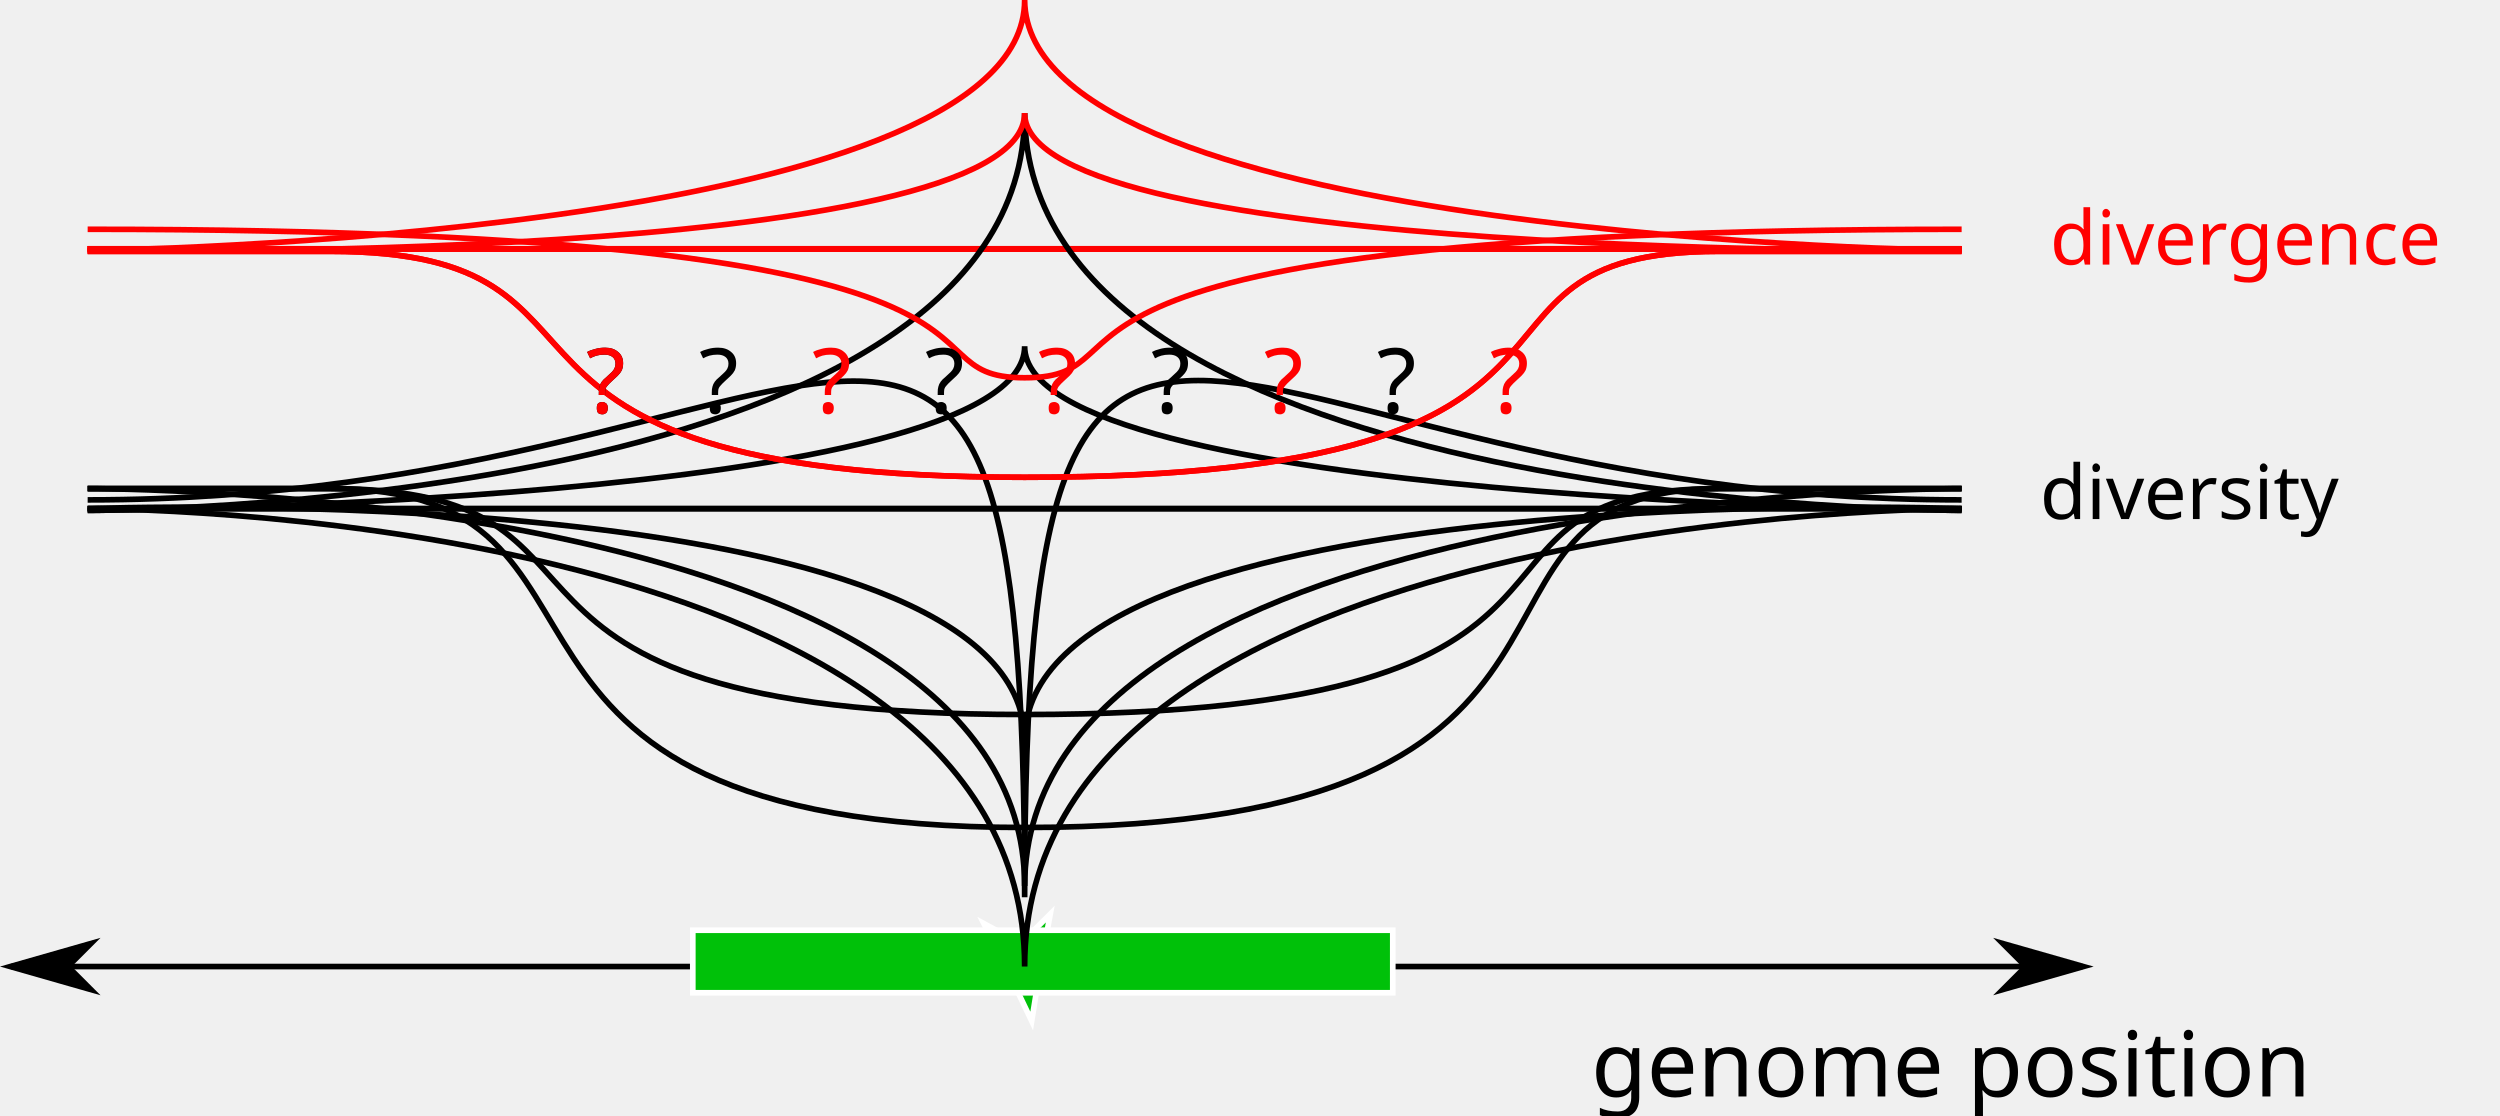
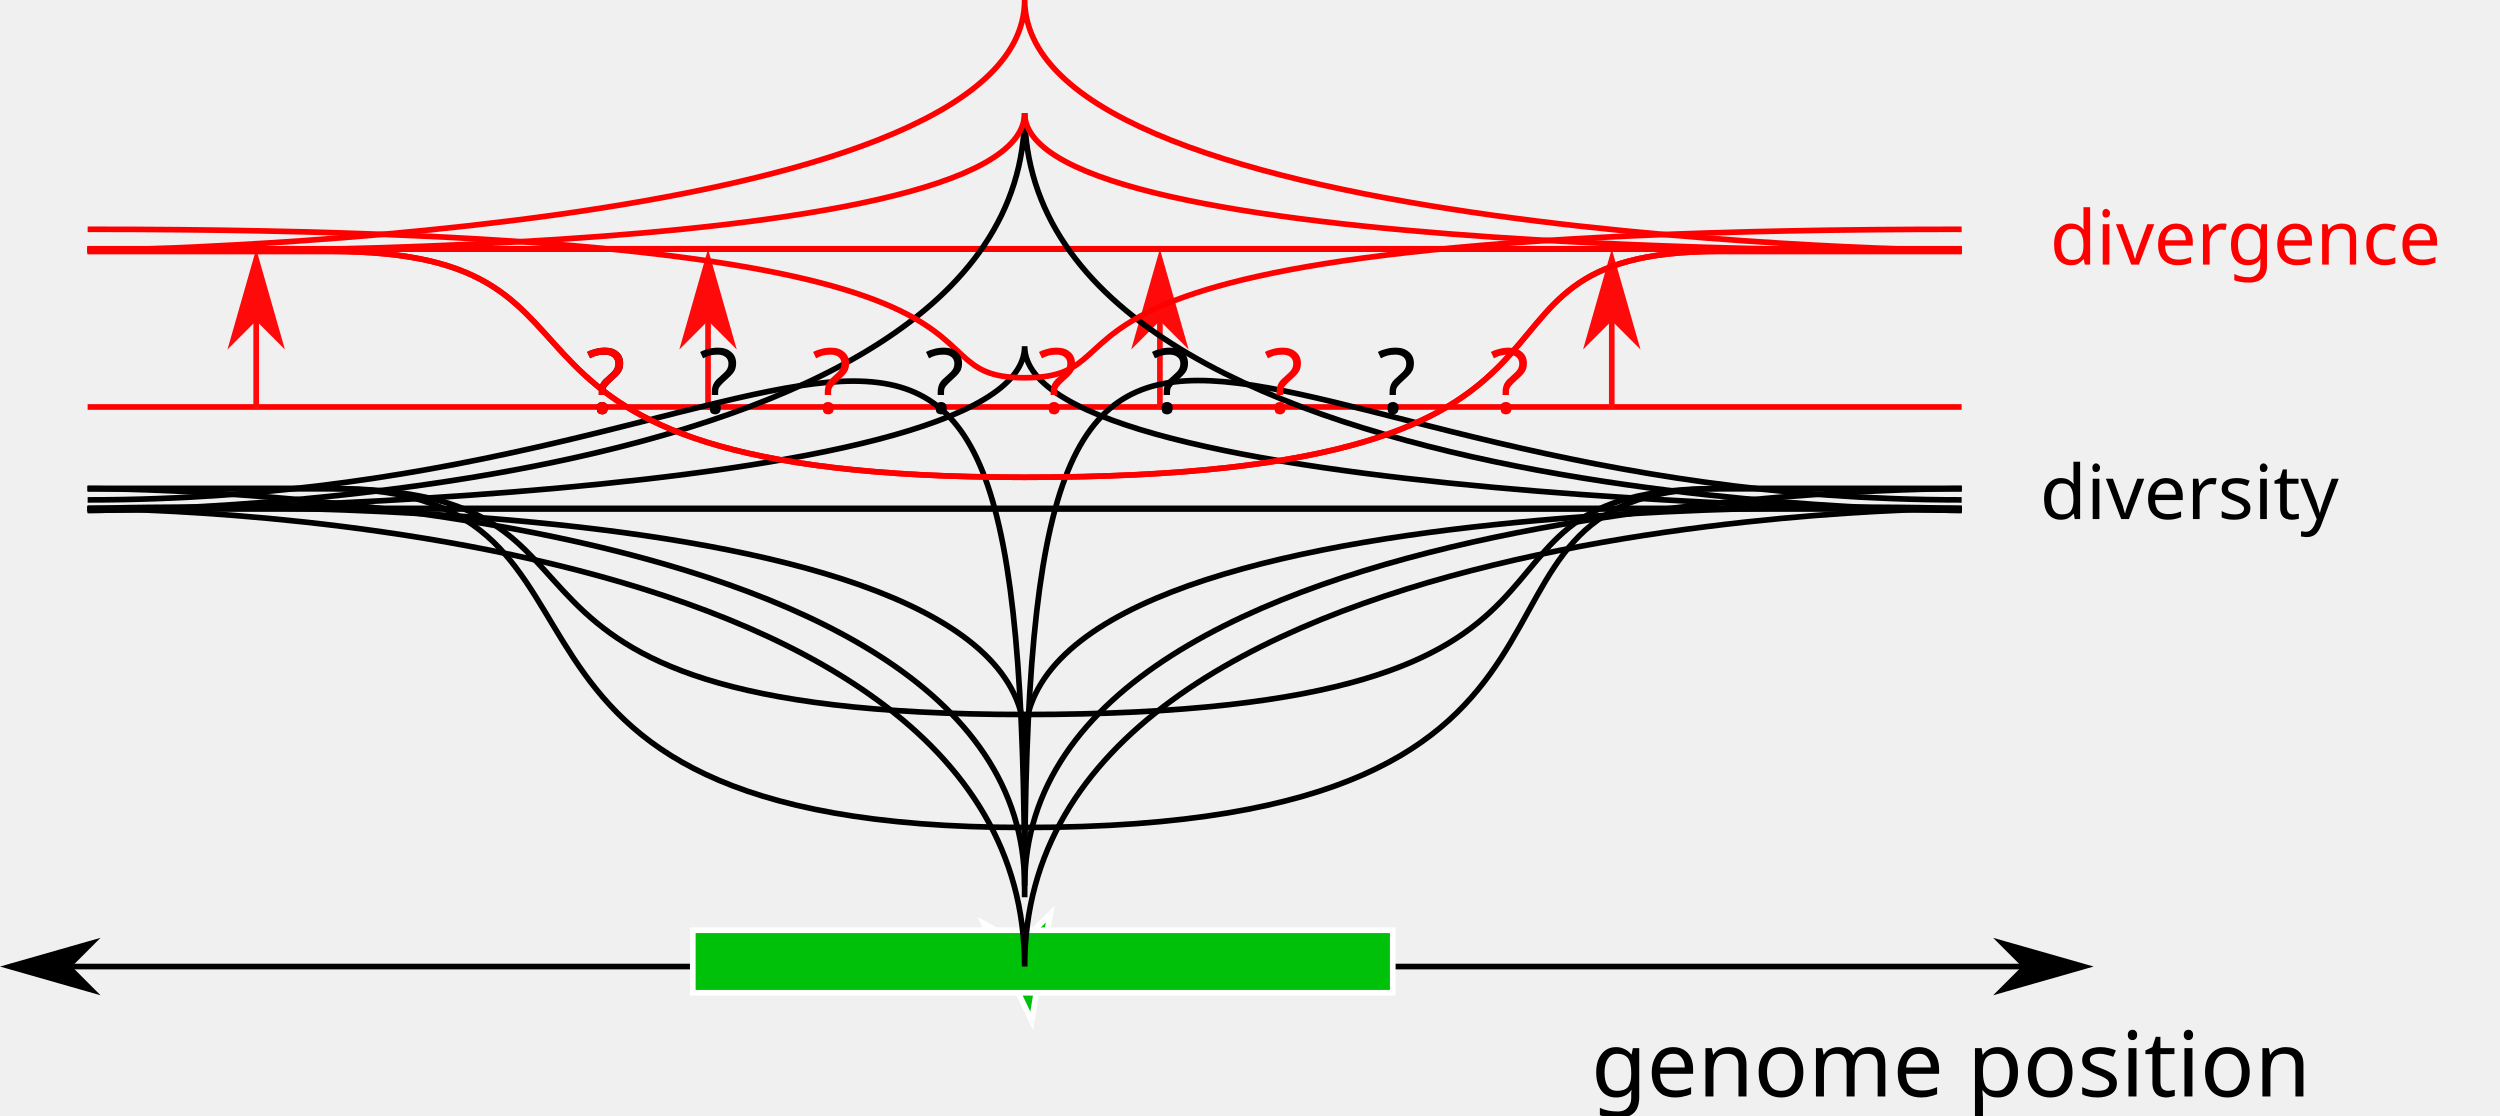
<svg xmlns="http://www.w3.org/2000/svg" width="117.109mm" height="52.243mm" viewBox="0 0 117.109 52.243" version="1.1" id="svg8">
  <defs id="defs2">
+     <marker orient="auto" refY="0" refX="0" id="marker1098" style="overflow:visible">
+       <path id="path1096" d="M 0,0 5,-5 -12.5,0 5,5 Z" style="fill:#ff0a0a;fill-opacity:1;fill-rule:evenodd;stroke:#ff0a0a;stroke-width:1pt;stroke-opacity:1" transform="matrix(-0.8,0,0,-0.8,-10,0)" />
+     </marker>
+     <marker style="overflow:visible" id="marker1026" refX="0" refY="0" orient="auto">
+       <path transform="matrix(-0.8,0,0,-0.8,-10,0)" style="fill:#ff0a0a;fill-opacity:1;fill-rule:evenodd;stroke:#ff0a0a;stroke-width:1pt;stroke-opacity:1" d="M 0,0 5,-5 -12.5,0 5,5 Z" id="path1024" />
+     </marker>
+     <marker orient="auto" refY="0" refX="0" id="marker960" style="overflow:visible">
+       <path id="path958" d="M 0,0 5,-5 -12.5,0 5,5 Z" style="fill:#ff0a0a;fill-opacity:1;fill-rule:evenodd;stroke:#ff0a0a;stroke-width:1pt;stroke-opacity:1" transform="matrix(-0.8,0,0,-0.8,-10,0)" />
+     </marker>
+     <marker style="overflow:visible" id="marker918" refX="0" refY="0" orient="auto">
+       <path transform="matrix(-0.8,0,0,-0.8,-10,0)" style="fill:#ff0a0a;fill-opacity:1;fill-rule:evenodd;stroke:#ff0a0a;stroke-width:1pt;stroke-opacity:1" d="M 0,0 5,-5 -12.5,0 5,5 Z" id="path916" />
+     </marker>
    <marker orient="auto" refY="0" refX="0" id="Arrow1Lend" style="overflow:visible">
      <path id="path821" d="M 0,0 5,-5 -12.5,0 5,5 Z" style="fill:#000000;fill-opacity:1;fill-rule:evenodd;stroke:#000000;stroke-width:1pt;stroke-opacity:1" transform="matrix(-0.8,0,0,-0.8,-10,0)" />
    </marker>
    <marker orient="auto" refY="0" refX="0" id="Arrow1Lstart" style="overflow:visible">
      <path id="path818" d="M 0,0 5,-5 -12.5,0 5,5 Z" style="fill:#000000;fill-opacity:1;fill-rule:evenodd;stroke:#000000;stroke-width:1pt;stroke-opacity:1" transform="matrix(0.8,0,0,0.8,10,0)" />
    </marker>
  </defs>
  <g id="layer1" style="display:inline" transform="translate(-33.21991,-110.8325)">
    <path style="fill:none;fill-rule:evenodd;stroke:#000000;stroke-width:0.265;stroke-linecap:butt;stroke-linejoin:miter;stroke-miterlimit:4;stroke-dasharray:none;stroke-opacity:1;marker-start:url(#Arrow1Lstart);marker-end:url(#Arrow1Lend)" d="M 33.734,156.109 H 130.78" id="path816" />
    <text xml:space="preserve" style="font-style:normal;font-variant:normal;font-weight:normal;font-stretch:normal;font-size:4.233px;line-height:125%;font-family:sans-serif;-inkscape-font-specification:'sans-serif, Normal';font-variant-ligatures:normal;font-variant-caps:normal;font-variant-numeric:normal;font-feature-settings:normal;text-align:center;letter-spacing:0px;word-spacing:0px;writing-mode:lr-tb;text-anchor:middle;fill:#000000;fill-opacity:1;stroke:none;stroke-width:0.265px;stroke-linecap:butt;stroke-linejoin:miter;stroke-opacity:1" x="127.359" y="162.195" id="text1134">
      <tspan id="tspan1132" x="127.359" y="162.195" style="stroke-width:0.265px">genome position</tspan>
    </text>
    <text xml:space="preserve" style="font-style:normal;font-variant:normal;font-weight:normal;font-stretch:normal;font-size:3.528px;line-height:125%;font-family:sans-serif;-inkscape-font-specification:'sans-serif, Normal';font-variant-ligatures:normal;font-variant-caps:normal;font-variant-numeric:normal;font-feature-settings:normal;text-align:center;letter-spacing:0px;word-spacing:0px;writing-mode:lr-tb;text-anchor:middle;fill:#ff0000;fill-opacity:1;stroke:none;stroke-width:0.265px;stroke-linecap:butt;stroke-linejoin:miter;stroke-opacity:1" x="140.702" y="123.225" id="text1138">
      <tspan id="tspan1136" x="140.702" y="123.225" style="font-style:normal;font-variant:normal;font-weight:normal;font-stretch:normal;font-size:3.528px;font-family:sans-serif;-inkscape-font-specification:'sans-serif, Normal';font-variant-ligatures:normal;font-variant-caps:normal;font-variant-numeric:normal;font-feature-settings:normal;text-align:center;writing-mode:lr-tb;text-anchor:middle;fill:#ff0000;fill-opacity:1;stroke-width:0.265px">divergence</tspan>
    </text>
    <text xml:space="preserve" style="font-style:normal;font-variant:normal;font-weight:normal;font-stretch:normal;font-size:3.528px;line-height:125%;font-family:sans-serif;-inkscape-font-specification:'sans-serif, Normal';font-variant-ligatures:normal;font-variant-caps:normal;font-variant-numeric:normal;font-feature-settings:normal;text-align:center;letter-spacing:0px;word-spacing:0px;writing-mode:lr-tb;text-anchor:middle;fill:#000000;fill-opacity:1;stroke:none;stroke-width:0.265px;stroke-linecap:butt;stroke-linejoin:miter;stroke-opacity:1" x="138.075" y="135.151" id="text1142">
      <tspan id="tspan1140" x="138.075" y="135.151" style="font-style:normal;font-variant:normal;font-weight:normal;font-stretch:normal;font-size:3.528px;font-family:sans-serif;-inkscape-font-specification:'sans-serif, Normal';font-variant-ligatures:normal;font-variant-caps:normal;font-variant-numeric:normal;font-feature-settings:normal;text-align:center;writing-mode:lr-tb;text-anchor:middle;fill:#000000;fill-opacity:1;stroke-width:0.265px">diversity</tspan>
    </text>
  </g>
  <g id="layer9" style="display:inline" transform="translate(-33.21991,-110.8325)">
    <path style="opacity:1;fill:#00c109;fill-opacity:1;stroke:#ffffff;stroke-width:0.265;stroke-linecap:round;stroke-miterlimit:4;stroke-dasharray:none;stroke-dashoffset:0;stroke-opacity:1" id="path1215" d="m 81.548,158.661 -0.843,-1.767 -1.935,0.298 1.42,-1.347 -0.882,-1.748 1.72,0.934 1.39,-1.379 -0.357,1.925 1.741,0.896 -1.941,0.255 z" />
  </g>
  <g id="layer10" style="display:inline" transform="translate(-33.21991,-110.8325)">
    <rect style="opacity:1;fill:#00c109;fill-opacity:1;stroke:#ffffff;stroke-width:0.265;stroke-linecap:round;stroke-miterlimit:4;stroke-dasharray:none;stroke-dashoffset:0;stroke-opacity:1" id="rect1220" width="32.789" height="2.929" x="65.673" y="154.408" />
+   </g>
+   <g id="layer14">
+     <path transform="translate(-33.21991,-110.8325)" style="display:inline;fill:none;fill-rule:evenodd;stroke:#000000;stroke-width:0.265px;stroke-linecap:butt;stroke-linejoin:miter;stroke-opacity:1" d="M 125.11,134.659 H 37.325" id="path902" />
+     <path id="path904" d="M 91.89,19.064 H 4.105" style="display:inline;fill:none;fill-rule:evenodd;stroke:#ff0000;stroke-width:0.265;stroke-linecap:butt;stroke-linejoin:miter;stroke-miterlimit:4;stroke-dasharray:none;stroke-dashoffset:0;stroke-opacity:1" />
+     <path style="fill:none;fill-rule:evenodd;stroke:#ff0a0a;stroke-width:0.265;stroke-linecap:butt;stroke-linejoin:miter;stroke-opacity:1;stroke-miterlimit:4;stroke-dasharray:none;marker-end:url(#marker918)" d="M 12.001,19.17 V 12.177" id="path908" />
+     <path id="path956" d="M 33.167,19.17 V 12.177" style="fill:none;fill-rule:evenodd;stroke:#ff0a0a;stroke-width:0.265;stroke-linecap:butt;stroke-linejoin:miter;stroke-miterlimit:4;stroke-dasharray:none;stroke-opacity:1;marker-end:url(#marker960)" />
+     <path style="fill:none;fill-rule:evenodd;stroke:#ff0a0a;stroke-width:0.265;stroke-linecap:butt;stroke-linejoin:miter;stroke-miterlimit:4;stroke-dasharray:none;stroke-opacity:1;marker-end:url(#marker1026)" d="M 54.334,19.17 V 12.177" id="path1022" />
+     <path id="path1094" d="M 75.501,19.17 V 12.177" style="fill:none;fill-rule:evenodd;stroke:#ff0a0a;stroke-width:0.265;stroke-linecap:butt;stroke-linejoin:miter;stroke-miterlimit:4;stroke-dasharray:none;stroke-opacity:1;marker-end:url(#marker1098)" />
  </g>
  <g id="layer2" style="display:inline" transform="translate(-33.21991,-110.8325)">
    <path style="fill:none;fill-rule:evenodd;stroke:#000000;stroke-width:0.265px;stroke-linecap:butt;stroke-linejoin:miter;stroke-opacity:1" d="M 125.11,134.659 H 37.325" id="path1144" />
    <path id="path1146" d="M 125.11,122.488 H 37.325" style="fill:none;fill-rule:evenodd;stroke:#ff0000;stroke-width:0.265;stroke-linecap:butt;stroke-linejoin:miter;stroke-miterlimit:4;stroke-dasharray:none;stroke-dashoffset:0;stroke-opacity:1" />
    <path id="path1149" d="M 125.11,134.659 H 37.325" style="fill:none;fill-rule:evenodd;stroke:#000000;stroke-width:0.265px;stroke-linecap:butt;stroke-linejoin:miter;stroke-opacity:1" />
    <path style="fill:none;fill-rule:evenodd;stroke:#ff0000;stroke-width:0.265;stroke-linecap:butt;stroke-linejoin:miter;stroke-miterlimit:4;stroke-dasharray:none;stroke-dashoffset:0;stroke-opacity:1" d="M 125.11,122.488 H 37.325" id="path1151" />
  </g>
  <g id="layer3" style="display:inline" transform="translate(-33.21991,-110.8325)">
    <path id="path1398" d="m 125.11,134.659 c 0,0 -43.892,-0.098 -43.892,21.45 0,-21.574 -43.892,-21.45 -43.892,-21.45" style="display:inline;fill:none;fill-rule:evenodd;stroke:#000000;stroke-width:0.265px;stroke-linecap:butt;stroke-linejoin:miter;stroke-opacity:1" />
    <path style="display:inline;fill:none;fill-rule:evenodd;stroke:#ff0000;stroke-width:0.265;stroke-linecap:butt;stroke-linejoin:miter;stroke-miterlimit:4;stroke-dasharray:none;stroke-dashoffset:0;stroke-opacity:1" d="M 125.11,122.488 H 81.218 37.325" id="path1400" />
  </g>
  <g id="layer4" style="display:inline" transform="translate(-33.21991,-110.8325)">
    <path style="fill:none;fill-rule:evenodd;stroke:#000000;stroke-width:0.265px;stroke-linecap:butt;stroke-linejoin:miter;stroke-opacity:1" d="m 125.11,134.659 c 0,0 -43.842,-1.609 -43.892,10.867 0,-12.502 -43.892,-10.867 -43.892,-10.867" id="path1172" />
    <path id="path1174" d="M 125.11,122.488 H 81.218 37.325" style="fill:none;fill-rule:evenodd;stroke:#ff0000;stroke-width:0.265;stroke-linecap:butt;stroke-linejoin:miter;stroke-miterlimit:4;stroke-dasharray:none;stroke-dashoffset:0;stroke-opacity:1" />
  </g>
  <g id="layer6" style="display:inline" transform="translate(-33.21991,-110.8325)">
    <path id="path1191" d="m 125.11,134.741 c 0,0 -43.892,-0.318 -43.892,-7.692 0,7.494 -43.892,7.692 -43.892,7.692" style="display:inline;fill:none;fill-rule:evenodd;stroke:#000000;stroke-width:0.265px;stroke-linecap:butt;stroke-linejoin:miter;stroke-opacity:1" />
    <path style="display:inline;fill:none;fill-rule:evenodd;stroke:#ff0000;stroke-width:0.265;stroke-linecap:butt;stroke-linejoin:miter;stroke-miterlimit:4;stroke-dasharray:none;stroke-dashoffset:0;stroke-opacity:1" d="M 125.11,122.488 H 81.218 37.325" id="path1193" />
  </g>
  <g id="layer5" style="display:inline" transform="translate(-33.21991,-110.8325)">
    <path id="path1182" d="m 125.11,134.741 c 0,0 -43.817,0.098 -43.892,-18.615 0,18.739 -43.892,18.615 -43.892,18.615" style="fill:none;fill-rule:evenodd;stroke:#000000;stroke-width:0.265px;stroke-linecap:butt;stroke-linejoin:miter;stroke-opacity:1" />
    <path style="fill:none;fill-rule:evenodd;stroke:#ff0000;stroke-width:0.265px;stroke-linecap:butt;stroke-linejoin:miter;stroke-opacity:1" d="m 125.11,122.57 c 0,0 -43.892,0.464 -43.892,-6.444 0,7.211 -43.892,6.444 -43.892,6.444" id="path1188" />
  </g>
  <g id="layer7" style="display:inline" transform="translate(-33.21991,-110.8325)">
    <path style="display:inline;fill:none;fill-rule:evenodd;stroke:#000000;stroke-width:0.265px;stroke-linecap:butt;stroke-linejoin:miter;stroke-opacity:1" d="m 125.11,134.249 c -35.247,0 -43.892,-21.077 -43.892,18.615 0,-39.622 -8.268,-18.615 -43.892,-18.615" id="path1200" />
    <path id="path1202" d="m 125.11,121.573 c -47.441,0 -37.175,6.955 -43.892,6.955 -6.623,0 3.688,-6.955 -43.892,-6.955" style="display:inline;fill:none;fill-rule:evenodd;stroke:#ff0000;stroke-width:0.265px;stroke-linecap:butt;stroke-linejoin:miter;stroke-opacity:1" />
  </g>
  <g id="layer8" style="display:inline" transform="translate(-33.21991,-110.8325)">
    <path style="display:inline;fill:none;fill-rule:evenodd;stroke:#000000;stroke-width:0.265px;stroke-linecap:butt;stroke-linejoin:miter;stroke-opacity:1" d="m 125.11,133.72 c 0,0 -43.817,-0.098 -43.892,18.615 0,-18.739 -43.892,-18.615 -43.892,-18.615" id="path1207" />
    <path id="path1209" d="m 125.11,122.57 c 0,0 -43.798,-0.481 -43.892,-11.736 0,11.179 -43.892,11.736 -43.892,11.736" style="display:inline;fill:none;fill-rule:evenodd;stroke:#ff0000;stroke-width:0.265px;stroke-linecap:butt;stroke-linejoin:miter;stroke-opacity:1" />
  </g>
  <g id="layer11" style="display:inline" transform="translate(-33.21991,-110.8325)">
    <path id="path1224" d="m 125.11,133.72 h -11.363 c -14.174,0 -2.228,10.583 -32.53,10.583 -28.506,0 -16.998,-10.583 -32.53,-10.583 h -11.363" style="display:inline;fill:none;fill-rule:evenodd;stroke:#000000;stroke-width:0.265px;stroke-linecap:butt;stroke-linejoin:miter;stroke-opacity:1" />
    <path style="display:inline;fill:none;fill-rule:evenodd;stroke:#ff0000;stroke-width:0.265px;stroke-linecap:butt;stroke-linejoin:miter;stroke-opacity:1" d="m 125.11,122.607 h -11.363 c -14.174,0 -2.228,10.583 -32.53,10.583 -28.506,0 -16.998,-10.583 -32.53,-10.583 h -11.363" id="path1230" />
  </g>
  <g id="layer12" style="display:inline" transform="translate(-33.21991,-110.8325)">
    <path style="display:inline;fill:none;fill-rule:evenodd;stroke:#000000;stroke-width:0.265px;stroke-linecap:butt;stroke-linejoin:miter;stroke-opacity:1" d="m 125.11,133.72 h -11.363 c -14.174,0 -2.228,15.875 -32.53,15.875 -28.506,0 -16.998,-15.875 -32.53,-15.875 h -11.363" id="path1233" />
    <path id="path1235" d="m 125.11,122.607 h -11.363 c -14.174,0 -2.228,10.583 -32.53,10.583 -28.506,0 -16.998,-10.583 -32.53,-10.583 h -11.363" style="display:inline;fill:none;fill-rule:evenodd;stroke:#ff0000;stroke-width:0.265px;stroke-linecap:butt;stroke-linejoin:miter;stroke-opacity:1" />
  </g>
  <g id="layer13" style="display:inline" transform="translate(-33.21991,-110.8325)">
    <text xml:space="preserve" style="font-style:normal;font-variant:normal;font-weight:normal;font-stretch:normal;font-size:4.233px;line-height:125%;font-family:sans-serif;-inkscape-font-specification:'sans-serif, Normal';font-variant-ligatures:normal;font-variant-caps:normal;font-variant-numeric:normal;font-feature-settings:normal;text-align:center;letter-spacing:0px;word-spacing:0px;writing-mode:lr-tb;text-anchor:middle;fill:#000000;fill-opacity:1;stroke:none;stroke-width:0.265px;stroke-linecap:butt;stroke-linejoin:miter;stroke-opacity:1" x="64.347" y="130.183" id="text1248">
      <tspan id="tspan1246" x="64.347" y="130.183" style="stroke-width:0.265px">?</tspan>
    </text>
    <text id="text1252" y="130.183" x="64.347" style="font-style:normal;font-variant:normal;font-weight:normal;font-stretch:normal;font-size:4.233px;line-height:125%;font-family:sans-serif;-inkscape-font-specification:'sans-serif, Normal';font-variant-ligatures:normal;font-variant-caps:normal;font-variant-numeric:normal;font-feature-settings:normal;text-align:center;letter-spacing:0px;word-spacing:0px;writing-mode:lr-tb;text-anchor:middle;fill:#ff0000;fill-opacity:1;stroke:none;stroke-width:0.265px;stroke-linecap:butt;stroke-linejoin:miter;stroke-opacity:1" xml:space="preserve">
      <tspan style="fill:#ff0000;fill-opacity:1;stroke-width:0.265px" y="130.183" x="64.347" id="tspan1250">?</tspan>
    </text>
    <text xml:space="preserve" style="font-style:normal;font-variant:normal;font-weight:normal;font-stretch:normal;font-size:4.233px;line-height:125%;font-family:sans-serif;-inkscape-font-specification:'sans-serif, Normal';font-variant-ligatures:normal;font-variant-caps:normal;font-variant-numeric:normal;font-feature-settings:normal;text-align:center;letter-spacing:0px;word-spacing:0px;writing-mode:lr-tb;text-anchor:middle;fill:#000000;fill-opacity:1;stroke:none;stroke-width:0.265px;stroke-linecap:butt;stroke-linejoin:miter;stroke-opacity:1" x="69.639" y="130.183" id="text1256">
      <tspan id="tspan1254" x="69.639" y="130.183" style="stroke-width:0.265px">?</tspan>
    </text>
    <text id="text1260" y="130.183" x="74.931" style="font-style:normal;font-variant:normal;font-weight:normal;font-stretch:normal;font-size:4.233px;line-height:125%;font-family:sans-serif;-inkscape-font-specification:'sans-serif, Normal';font-variant-ligatures:normal;font-variant-caps:normal;font-variant-numeric:normal;font-feature-settings:normal;text-align:center;letter-spacing:0px;word-spacing:0px;writing-mode:lr-tb;text-anchor:middle;fill:#ff0000;fill-opacity:1;stroke:none;stroke-width:0.265px;stroke-linecap:butt;stroke-linejoin:miter;stroke-opacity:1" xml:space="preserve">
      <tspan style="fill:#ff0000;fill-opacity:1;stroke-width:0.265px" y="130.183" x="74.931" id="tspan1258">?</tspan>
    </text>
    <text xml:space="preserve" style="font-style:normal;font-variant:normal;font-weight:normal;font-stretch:normal;font-size:4.233px;line-height:125%;font-family:sans-serif;-inkscape-font-specification:'sans-serif, Normal';font-variant-ligatures:normal;font-variant-caps:normal;font-variant-numeric:normal;font-feature-settings:normal;text-align:center;letter-spacing:0px;word-spacing:0px;writing-mode:lr-tb;text-anchor:middle;fill:#000000;fill-opacity:1;stroke:none;stroke-width:0.265px;stroke-linecap:butt;stroke-linejoin:miter;stroke-opacity:1" x="80.222" y="130.183" id="text1264">
      <tspan id="tspan1262" x="80.222" y="130.183" style="stroke-width:0.265px">?</tspan>
    </text>
    <text id="text1268" y="130.183" x="85.514" style="font-style:normal;font-variant:normal;font-weight:normal;font-stretch:normal;font-size:4.233px;line-height:125%;font-family:sans-serif;-inkscape-font-specification:'sans-serif, Normal';font-variant-ligatures:normal;font-variant-caps:normal;font-variant-numeric:normal;font-feature-settings:normal;text-align:center;letter-spacing:0px;word-spacing:0px;writing-mode:lr-tb;text-anchor:middle;fill:#ff0000;fill-opacity:1;stroke:none;stroke-width:0.265px;stroke-linecap:butt;stroke-linejoin:miter;stroke-opacity:1" xml:space="preserve">
      <tspan style="fill:#ff0000;fill-opacity:1;stroke-width:0.265px" y="130.183" x="85.514" id="tspan1266">?</tspan>
    </text>
    <text xml:space="preserve" style="font-style:normal;font-variant:normal;font-weight:normal;font-stretch:normal;font-size:4.233px;line-height:125%;font-family:sans-serif;-inkscape-font-specification:'sans-serif, Normal';font-variant-ligatures:normal;font-variant-caps:normal;font-variant-numeric:normal;font-feature-settings:normal;text-align:center;letter-spacing:0px;word-spacing:0px;writing-mode:lr-tb;text-anchor:middle;fill:#000000;fill-opacity:1;stroke:none;stroke-width:0.265px;stroke-linecap:butt;stroke-linejoin:miter;stroke-opacity:1" x="90.806" y="130.183" id="text1272">
      <tspan id="tspan1270" x="90.806" y="130.183" style="stroke-width:0.265px">?</tspan>
    </text>
    <text id="text1276" y="130.183" x="96.097" style="font-style:normal;font-variant:normal;font-weight:normal;font-stretch:normal;font-size:4.233px;line-height:125%;font-family:sans-serif;-inkscape-font-specification:'sans-serif, Normal';font-variant-ligatures:normal;font-variant-caps:normal;font-variant-numeric:normal;font-feature-settings:normal;text-align:center;letter-spacing:0px;word-spacing:0px;writing-mode:lr-tb;text-anchor:middle;fill:#ff0000;fill-opacity:1;stroke:none;stroke-width:0.265px;stroke-linecap:butt;stroke-linejoin:miter;stroke-opacity:1" xml:space="preserve">
      <tspan style="fill:#ff0000;fill-opacity:1;stroke-width:0.265px" y="130.183" x="96.097" id="tspan1274">?</tspan>
    </text>
    <text xml:space="preserve" style="font-style:normal;font-variant:normal;font-weight:normal;font-stretch:normal;font-size:4.233px;line-height:125%;font-family:sans-serif;-inkscape-font-specification:'sans-serif, Normal';font-variant-ligatures:normal;font-variant-caps:normal;font-variant-numeric:normal;font-feature-settings:normal;text-align:center;letter-spacing:0px;word-spacing:0px;writing-mode:lr-tb;text-anchor:middle;fill:#000000;fill-opacity:1;stroke:none;stroke-width:0.265px;stroke-linecap:butt;stroke-linejoin:miter;stroke-opacity:1" x="101.389" y="130.183" id="text1280">
      <tspan id="tspan1278" x="101.389" y="130.183" style="stroke-width:0.265px">?</tspan>
    </text>
    <text id="text1284" y="130.183" x="106.681" style="font-style:normal;font-variant:normal;font-weight:normal;font-stretch:normal;font-size:4.233px;line-height:125%;font-family:sans-serif;-inkscape-font-specification:'sans-serif, Normal';font-variant-ligatures:normal;font-variant-caps:normal;font-variant-numeric:normal;font-feature-settings:normal;text-align:center;letter-spacing:0px;word-spacing:0px;writing-mode:lr-tb;text-anchor:middle;fill:#ff0000;fill-opacity:1;stroke:none;stroke-width:0.265px;stroke-linecap:butt;stroke-linejoin:miter;stroke-opacity:1" xml:space="preserve">
      <tspan style="fill:#ff0000;fill-opacity:1;stroke-width:0.265px" y="130.183" x="106.681" id="tspan1282">?</tspan>
    </text>
  </g>
</svg>
